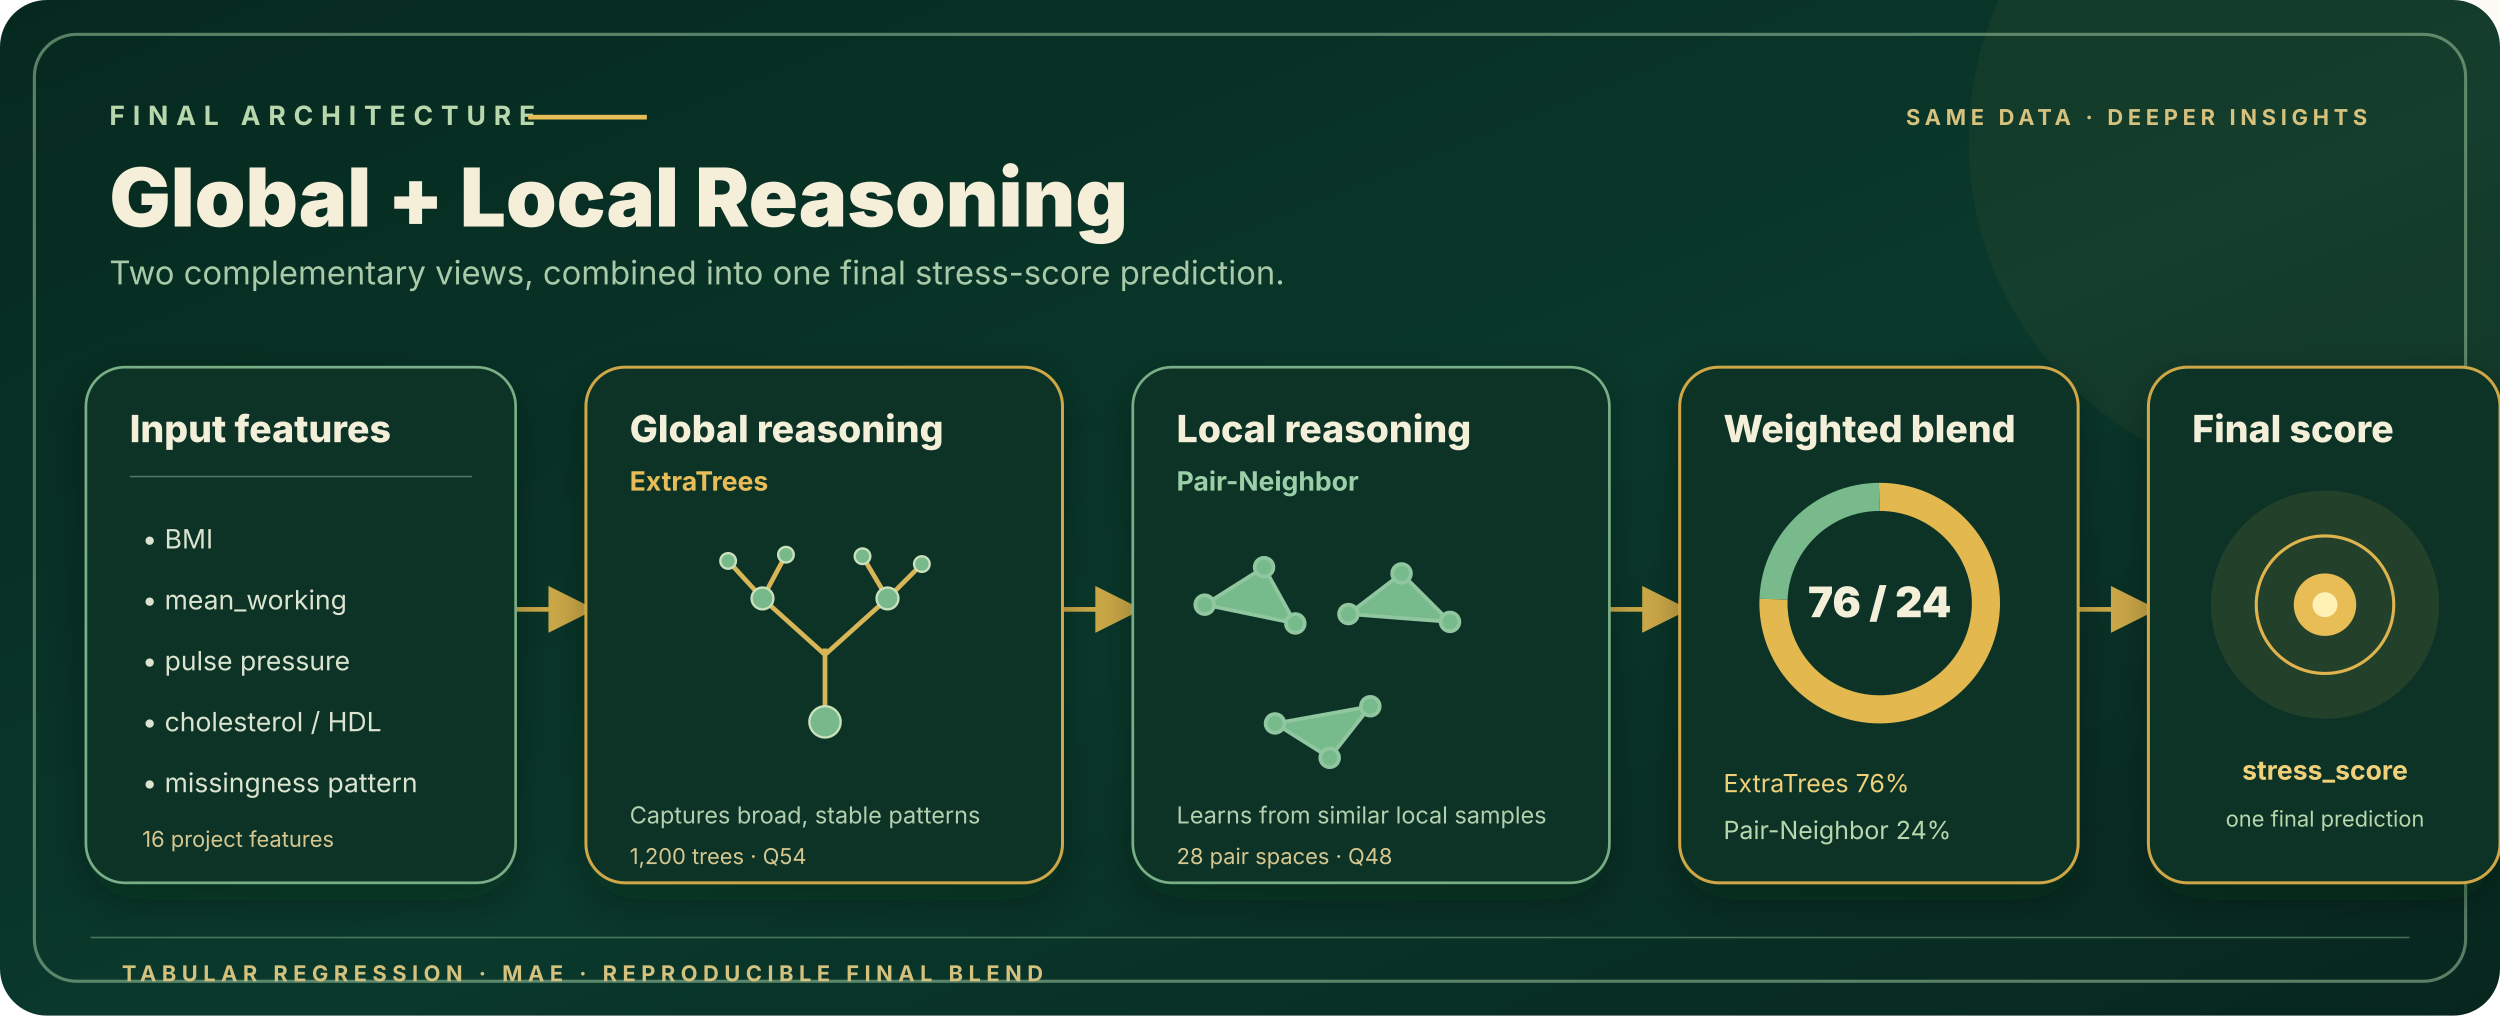
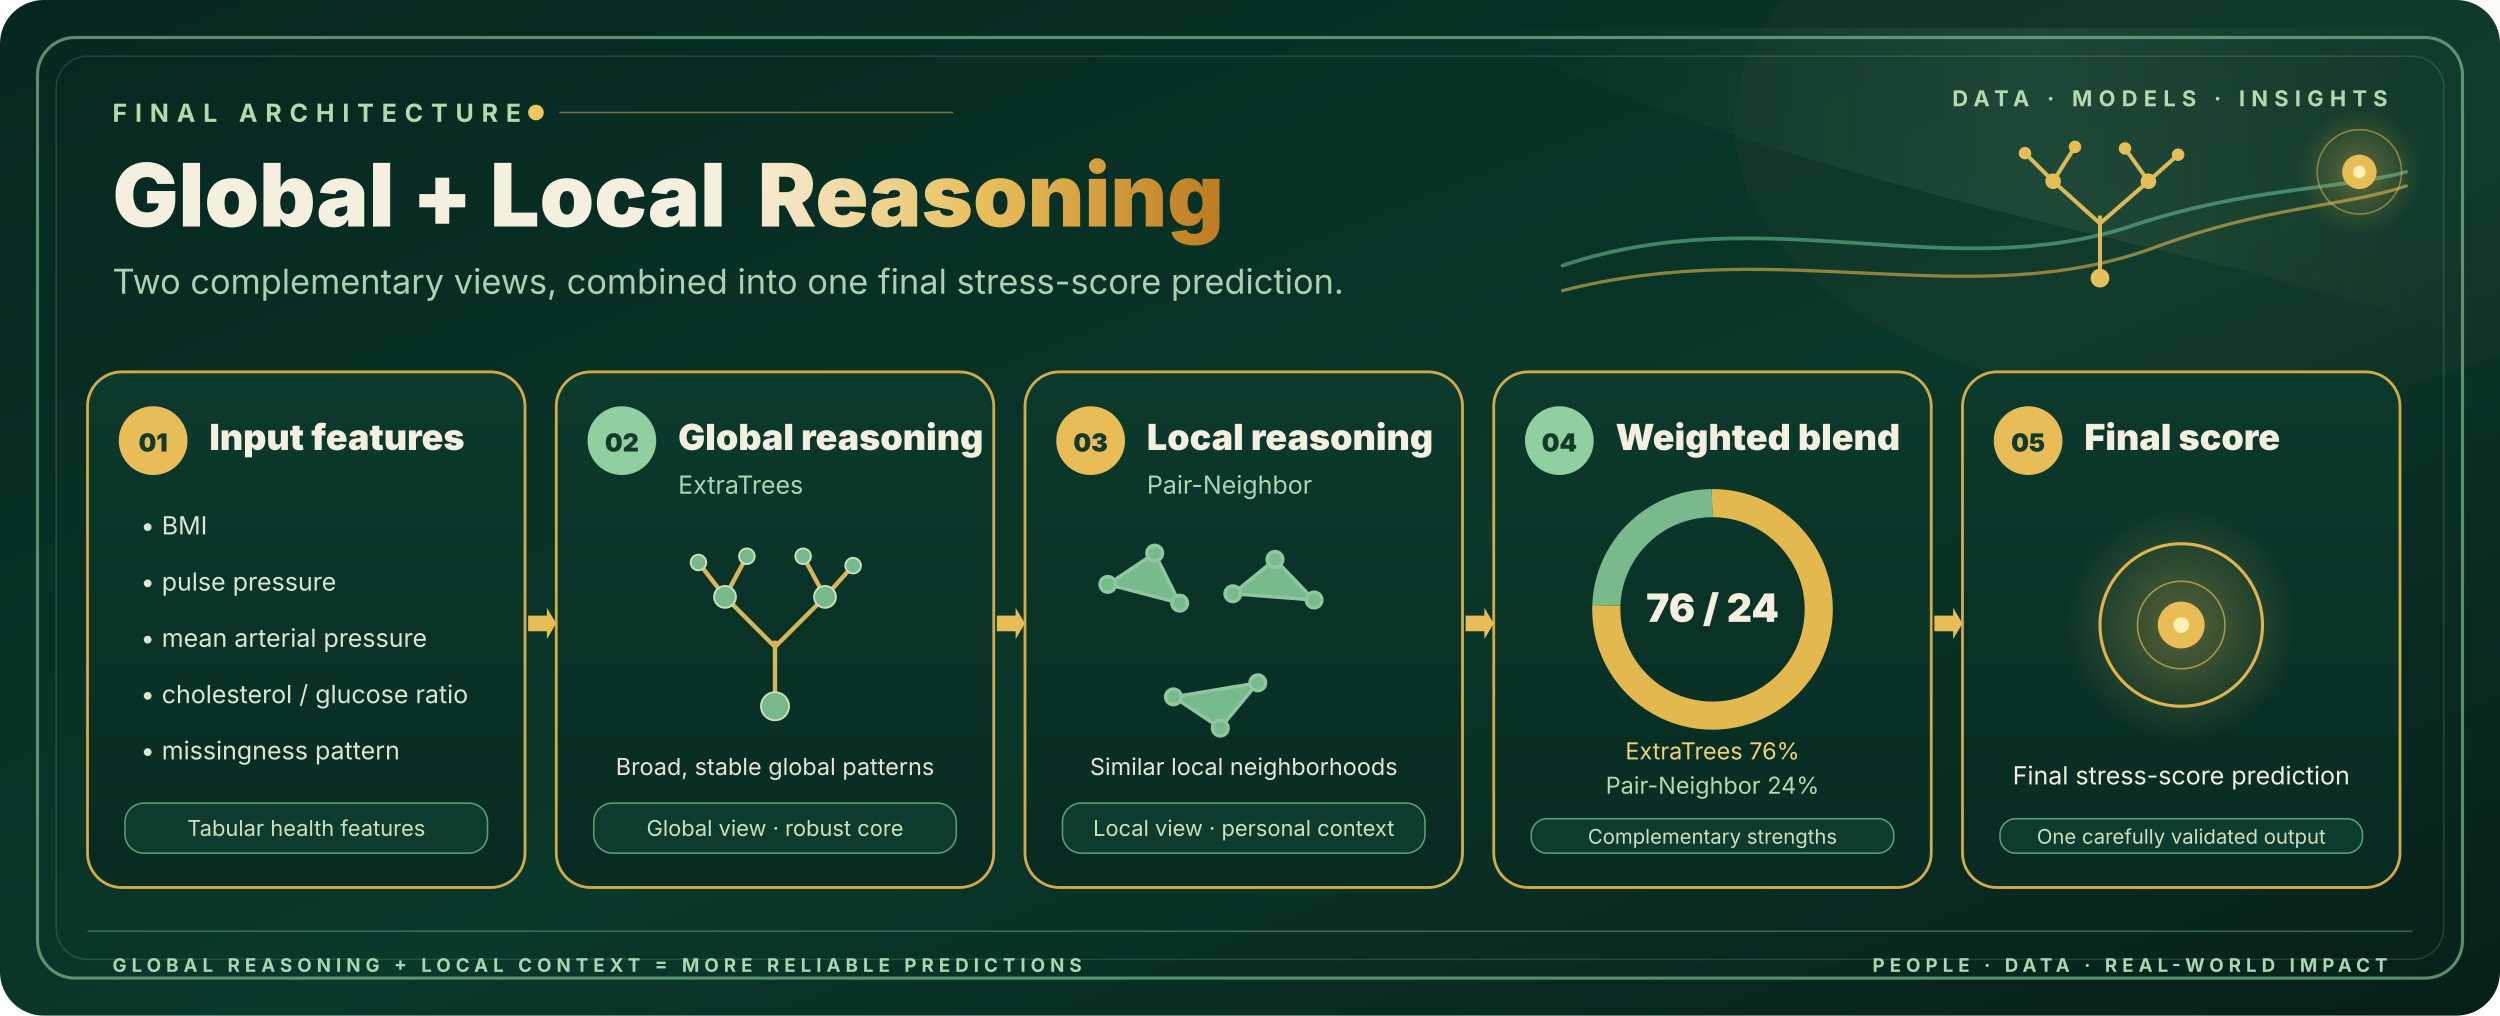
<svg xmlns="http://www.w3.org/2000/svg" width="1600" height="650" viewBox="0 0 1600 650" role="img" aria-labelledby="title desc">
  <defs>
    <linearGradient id="bg" x1="0" y1="0" x2="1" y2="1">
-       <stop stop-color="#06291f" />
-       <stop offset=".55" stop-color="#0a392c" />
-       <stop offset="1" stop-color="#07261e" />
+       <stop stop-color="#06271f" />
+       <stop offset=".56" stop-color="#0a382b" />
+       <stop offset="1" stop-color="#071f19" />
    </linearGradient>
    <linearGradient id="gold" x1="0" y1="0" x2="1" y2="0">
-       <stop stop-color="#f7ebc2" />
-       <stop offset=".5" stop-color="#e8bd58" />
-       <stop offset="1" stop-color="#b77a20" />
+       <stop stop-color="#f6ead0" />
+       <stop offset=".5" stop-color="#e7bd58" />
+       <stop offset="1" stop-color="#bd7c22" />
    </linearGradient>
-     <filter id="shadow" x="-20%" y="-20%" width="140%" height="150%">
-       <feDropShadow dx="0" dy="10" stdDeviation="14" flood-color="#00150f" flood-opacity=".34" />
-     </filter>
-     <marker id="arrow" markerWidth="10" markerHeight="10" refX="8" refY="5" orient="auto">
-       <path d="M0 0L10 5L0 10Z" fill="#e5b94d" />
-     </marker>
+     <linearGradient id="card" x1="0" y1="0" x2="0" y2="1">
+       <stop stop-color="#0c3a2d" />
+       <stop offset="1" stop-color="#082b22" />
+     </linearGradient>
+     <linearGradient id="beam" x1="0" y1="0" x2="1" y2="0">
+       <stop stop-color="#6bb589" stop-opacity="0" />
+       <stop offset=".58" stop-color="#9ed7ae" stop-opacity=".18" />
+       <stop offset="1" stop-color="#e9bd58" stop-opacity="0" />
+     </linearGradient>
+     <radialGradient id="halo">
+       <stop stop-color="#e8bd58" stop-opacity=".34" />
+       <stop offset="1" stop-color="#e8bd58" stop-opacity="0" />
+     </radialGradient>
  </defs>
-   <rect width="1600" height="650" rx="30" fill="url(#bg)" />
-   <rect x="22" y="22" width="1556" height="606" rx="27" fill="none" stroke="#9bc69f" stroke-opacity=".55" stroke-width="2" />
-   <circle cx="1480" cy="90" r="220" fill="#dbad43" opacity=".05" />
+   <rect width="1600" height="650" rx="28" fill="url(#bg)" />
+   <rect x="24" y="24" width="1552" height="602" rx="24" fill="none" stroke="#79b88d" stroke-opacity=".72" stroke-width="2" />
+   <rect x="36" y="36" width="1528" height="578" rx="20" fill="none" stroke="#83c69a" stroke-opacity=".20" />
+   <ellipse cx="1420" cy="80" rx="310" ry="180" fill="#d6ae47" opacity=".035" />
+   <path d="M940 18 L1570 18 L1570 212 C1398 152 1178 132 940 18Z" fill="url(#beam)" opacity=".55" />
  <g font-family="Inter, Arial, sans-serif">
-     <text x="70" y="80" font-size="17" font-weight="700" letter-spacing="5" fill="#b8d7ad">FINAL ARCHITECTURE</text>
-     <line x1="338" y1="75" x2="414" y2="75" stroke="#e7bd58" stroke-width="3" />
-     <text x="70" y="145" font-size="52" font-weight="850" fill="#f5efd9">Global + Local Reasoning</text>
-     <text x="70" y="182" font-size="21" fill="#a9caa8">Two complementary views, combined into one final stress-score prediction.</text>
-     <text x="1515" y="80" text-anchor="end" font-size="14" font-weight="700" letter-spacing="3" fill="#d6c17d">SAME DATA · DEEPER INSIGHTS</text>
+     <text x="72" y="78" font-size="16" font-weight="700" letter-spacing="5" fill="#b5d8ae">FINAL ARCHITECTURE</text>
+     <circle cx="343" cy="72" r="5" fill="#edc65d" />
+     <line x1="358" y1="72" x2="610" y2="72" stroke="#d4aa45" stroke-opacity=".55" />
+     <text x="72" y="145" font-size="56" font-weight="850" fill="#f5efdf">Global + Local</text>
+     <text x="485" y="145" font-size="56" font-weight="850" fill="url(#gold)">Reasoning</text>
+     <text x="72" y="188" font-size="22" fill="#afd0ae">Two complementary views, combined into one final stress-score prediction.</text>
+     <text x="1528" y="68" text-anchor="end" font-size="14" font-weight="700" letter-spacing="4" fill="#b5d8ae">DATA · MODELS · INSIGHTS</text>
  </g>
-   <g fill="none" stroke="#e5b94d" stroke-width="3" marker-end="url(#arrow)" opacity=".9">
-     <path d="M330 390H375" />
-     <path d="M680 390H725" />
-     <path d="M1030 390H1075" />
-     <path d="M1330 390H1375" />
+   <g fill="none" stroke-linecap="round">
+     <path d="M1000 170 C1130 126 1248 184 1366 144 C1438 120 1500 121 1540 110" stroke="#64b58a" stroke-width="2.4" opacity=".62" />
+     <path d="M1000 186 C1140 150 1262 202 1380 158 C1450 132 1502 132 1540 119" stroke="#e1b54d" stroke-width="2.1" opacity=".60" />
  </g>
-   <g transform="translate(55 235)" font-family="Inter, Arial, sans-serif" filter="url(#shadow)">
+   <g transform="translate(1280 86)" stroke="#dbb85a" stroke-width="2.6" fill="none">
+     <path d="M64 92V52M64 57L34 30M64 57L95 30M34 30L16 12M34 30L48 8M95 30L80 9M95 30L114 13" />
+     <g fill="#e6bd56" stroke="none">
+       <circle cx="64" cy="92" r="6" />
+       <circle cx="34" cy="30" r="5" />
+       <circle cx="95" cy="30" r="5" />
+       <circle cx="16" cy="12" r="4" />
+       <circle cx="48" cy="8" r="4" />
+       <circle cx="80" cy="9" r="4" />
+       <circle cx="114" cy="13" r="4" />
+     </g>
+   </g>
+   <g transform="translate(1510 110)">
+     <circle r="40" fill="url(#halo)" />
+     <circle r="27" fill="none" stroke="#dfb44c" stroke-opacity=".55" />
+     <circle r="11" fill="#e8bd56">
+       <animate attributeName="opacity" values=".65;1;.65" dur="8s" repeatCount="indefinite" />
+     </circle>
+     <circle r="4" fill="#fff1b6" />
+   </g>
+   <g transform="translate(56 238)" font-family="Inter, Arial, sans-serif">
    <g>
-       <rect width="275" height="330" rx="25" fill="#0b3328" stroke="#79af86" stroke-width="1.7" />
-       <text x="28" y="48" font-size="24" font-weight="800" fill="#f4efd9">Input features</text>
-       <line x1="28" y1="70" x2="247" y2="70" stroke="#527662" />
-       <g font-size="17" fill="#dce4cf">
-         <text x="36" y="116">• BMI</text>
-         <text x="36" y="155">• mean_working</text>
-         <text x="36" y="194">• pulse pressure</text>
-         <text x="36" y="233">• cholesterol / HDL</text>
-         <text x="36" y="272">• missingness pattern</text>
+       <rect width="280" height="330" rx="22" fill="url(#card)" stroke="#d3aa49" stroke-width="1.8" />
+       <circle cx="42" cy="44" r="22" fill="#e8bd58" />
+       <text x="42" y="51" text-anchor="middle" font-size="16" font-weight="850" fill="#143a2c">01</text>
+       <text x="78" y="50" font-size="23" font-weight="850" fill="#f5efdf">Input features</text>
+       <g font-size="16" fill="#dbe7d2">
+         <text x="34" y="104">• BMI</text>
+         <text x="34" y="140">• pulse pressure</text>
+         <text x="34" y="176">• mean arterial pressure</text>
+         <text x="34" y="212">• cholesterol / glucose ratio</text>
+         <text x="34" y="248">• missingness pattern</text>
      </g>
-       <text x="36" y="307" font-size="14" fill="#d6c78f">16 project features</text>
+       <rect x="24" y="276" width="232" height="32" rx="12" fill="#0d3c2f" stroke="#5b9e73" />
+       <text x="140" y="297" text-anchor="middle" font-size="14" fill="#cde0bc">Tabular health features</text>
    </g>
-     <g transform="translate(320 0)">
-       <rect width="305" height="330" rx="25" fill="#0b3328" stroke="#d0a746" stroke-width="1.9" />
-       <text x="28" y="48" font-size="24" font-weight="800" fill="#f4efd9">Global reasoning</text>
-       <text x="28" y="79" font-size="17" font-weight="700" fill="#e8bd58">ExtraTrees</text>
-       <g transform="translate(75 112)" stroke="#d8b657" stroke-width="3" fill="none">
-         <path d="M78 115V68M78 72L38 36M78 72L118 36M38 36L16 12M38 36L53 8M118 36L102 9M118 36L140 14" />
-         <g fill="#78b98b" stroke="#cae1bc" stroke-width="1.5">
-           <circle cx="78" cy="115" r="10" />
-           <circle cx="38" cy="36" r="7" />
-           <circle cx="118" cy="36" r="7" />
-           <circle cx="16" cy="12" r="5" />
-           <circle cx="53" cy="8" r="5" />
-           <circle cx="102" cy="9" r="5" />
-           <circle cx="140" cy="14" r="5" />
+     <g transform="translate(300)">
+       <rect width="280" height="330" rx="22" fill="url(#card)" stroke="#d3aa49" stroke-width="1.8" />
+       <circle cx="42" cy="44" r="22" fill="#8fcfa0" />
+       <text x="42" y="51" text-anchor="middle" font-size="16" font-weight="850" fill="#143a2c">02</text>
+       <text x="78" y="50" font-size="23" font-weight="850" fill="#f5efdf">Global reasoning</text>
+       <text x="78" y="78" font-size="16" fill="#a9d7b1">ExtraTrees</text>
+       <g transform="translate(78 106)" stroke="#d8b657" stroke-width="2.8" fill="none">
+         <path d="M62 108V66M62 70L30 38M62 70L94 38M30 38L13 16M30 38L44 12M94 38L80 12M94 38L112 18" />
+         <g fill="#78b98b" stroke="#cae1bc" stroke-width="1.2">
+           <circle cx="62" cy="108" r="9" />
+           <circle cx="30" cy="38" r="7" />
+           <circle cx="94" cy="38" r="7" />
+           <circle cx="13" cy="16" r="5" />
+           <circle cx="44" cy="12" r="5" />
+           <circle cx="80" cy="12" r="5" />
+           <circle cx="112" cy="18" r="5" />
        </g>
      </g>
-       <text x="28" y="292" font-size="15" fill="#b4d0ae">Captures broad, stable patterns</text>
-       <text x="28" y="318" font-size="14" fill="#d6c78f">1,200 trees · Q54</text>
+       <text x="140" y="258" text-anchor="middle" font-size="15" fill="#e8e5d7">Broad, stable global patterns</text>
+       <rect x="24" y="276" width="232" height="32" rx="12" fill="#0d3c2f" stroke="#5b9e73" />
+       <text x="140" y="297" text-anchor="middle" font-size="14" fill="#cde0bc">Global view · robust core</text>
    </g>
-     <g transform="translate(670 0)">
-       <rect width="305" height="330" rx="25" fill="#0b3328" stroke="#79af86" stroke-width="1.7" />
-       <text x="28" y="48" font-size="24" font-weight="800" fill="#f4efd9">Local reasoning</text>
-       <text x="28" y="79" font-size="17" font-weight="700" fill="#9bcfa7">Pair-Neighbor</text>
-       <g transform="translate(46 122)" stroke="#91c7a0" stroke-width="2.4" fill="#77ba8b">
-         <path d="M0 30L38 6L58 42L0 30M92 36L126 10L157 41L92 36M45 106L80 128L106 95L45 106" />
-         <circle cx="0" cy="30" r="6" />
-         <circle cx="38" cy="6" r="6" />
-         <circle cx="58" cy="42" r="6" />
-         <circle cx="92" cy="36" r="6" />
-         <circle cx="126" cy="10" r="6" />
-         <circle cx="157" cy="41" r="6" />
-         <circle cx="45" cy="106" r="6" />
-         <circle cx="80" cy="128" r="6" />
-         <circle cx="106" cy="95" r="6" />
+     <g transform="translate(600)">
+       <rect width="280" height="330" rx="22" fill="url(#card)" stroke="#d3aa49" stroke-width="1.8" />
+       <circle cx="42" cy="44" r="22" fill="#e8bd58" />
+       <text x="42" y="51" text-anchor="middle" font-size="16" font-weight="850" fill="#143a2c">03</text>
+       <text x="78" y="50" font-size="23" font-weight="850" fill="#f5efdf">Local reasoning</text>
+       <text x="78" y="78" font-size="16" fill="#a9d7b1">Pair-Neighbor</text>
+       <g transform="translate(53 108)" stroke="#91c7a0" stroke-width="2.2" fill="#77ba8b">
+         <path d="M0 28L30 8L46 40L0 28M80 34L107 12L132 38L80 34M42 100L72 120L96 91L42 100" />
+         <circle cx="0" cy="28" r="5" />
+         <circle cx="30" cy="8" r="5" />
+         <circle cx="46" cy="40" r="5" />
+         <circle cx="80" cy="34" r="5" />
+         <circle cx="107" cy="12" r="5" />
+         <circle cx="132" cy="38" r="5" />
+         <circle cx="42" cy="100" r="5" />
+         <circle cx="72" cy="120" r="5" />
+         <circle cx="96" cy="91" r="5" />
      </g>
-       <text x="28" y="292" font-size="15" fill="#b4d0ae">Learns from similar local samples</text>
-       <text x="28" y="318" font-size="14" fill="#d6c78f">28 pair spaces · Q48</text>
+       <text x="140" y="258" text-anchor="middle" font-size="15" fill="#e8e5d7">Similar local neighborhoods</text>
+       <rect x="24" y="276" width="232" height="32" rx="12" fill="#0d3c2f" stroke="#5b9e73" />
+       <text x="140" y="297" text-anchor="middle" font-size="14" fill="#cde0bc">Local view · personal context</text>
    </g>
-     <g transform="translate(1020 0)">
-       <rect width="255" height="330" rx="25" fill="#0b3328" stroke="#d0a746" stroke-width="1.9" />
-       <text x="28" y="48" font-size="24" font-weight="800" fill="#f4efd9">Weighted blend</text>
-       <circle cx="128" cy="151" r="68" fill="none" stroke="#e3b84f" stroke-width="18" stroke-dasharray="323 104" transform="rotate(-90 128 151)" />
-       <circle cx="128" cy="151" r="68" fill="none" stroke="#78ba8c" stroke-width="18" stroke-dasharray="104 323" stroke-dashoffset="-323" transform="rotate(-90 128 151)" />
-       <text x="128" y="160" text-anchor="middle" font-size="27" font-weight="850" fill="#f4efd9">76 / 24</text>
-       <text x="28" y="272" font-size="16" fill="#f0d078">ExtraTrees 76%</text>
-       <text x="28" y="302" font-size="16" fill="#b8d7ad">Pair-Neighbor 24%</text>
+     <g transform="translate(900)">
+       <rect width="280" height="330" rx="22" fill="url(#card)" stroke="#d3aa49" stroke-width="1.8" />
+       <circle cx="42" cy="44" r="22" fill="#8fcfa0" />
+       <text x="42" y="51" text-anchor="middle" font-size="16" font-weight="850" fill="#143a2c">04</text>
+       <text x="78" y="50" font-size="23" font-weight="850" fill="#f5efdf">Weighted blend</text>
+       <g transform="translate(140 152)">
+         <circle r="68" fill="none" stroke="#e3b84f" stroke-width="18" stroke-dasharray="323 104" transform="rotate(-90)" />
+         <circle r="68" fill="none" stroke="#78ba8c" stroke-width="18" stroke-dasharray="104 323" stroke-dashoffset="-323" transform="rotate(-90)" />
+         <text y="8" text-anchor="middle" font-size="25" font-weight="850" fill="#f5efdf">76 / 24</text>
+       </g>
+       <text x="140" y="248" text-anchor="middle" font-size="15" fill="#f0d078">ExtraTrees 76%</text>
+       <text x="140" y="270" text-anchor="middle" font-size="15" fill="#b8d7ad">Pair-Neighbor 24%</text>
+       <rect x="24" y="286" width="232" height="22" rx="10" fill="#0d3c2f" stroke="#5b9e73" />
+       <text x="140" y="302" text-anchor="middle" font-size="13" fill="#cde0bc">Complementary strengths</text>
    </g>
-     <g transform="translate(1320 0)">
-       <rect width="225" height="330" rx="25" fill="#0b3328" stroke="#d0a746" stroke-width="1.9" />
-       <text x="28" y="48" font-size="24" font-weight="800" fill="#f4efd9">Final score</text>
-       <circle cx="113" cy="152" r="73" fill="#d9a83f" opacity=".12" />
-       <circle cx="113" cy="152" r="44" fill="none" stroke="#dfb34d" stroke-width="2" />
-       <circle cx="113" cy="152" r="20" fill="#e8bd56" />
-       <circle cx="113" cy="152" r="8" fill="#fff0b4" />
-       <text x="113" y="264" text-anchor="middle" font-size="17" font-weight="700" fill="#f0d078">stress_score</text>
-       <text x="113" y="294" text-anchor="middle" font-size="14" fill="#b8d7ad">one final prediction</text>
+     <g transform="translate(1200)">
+       <rect width="280" height="330" rx="22" fill="url(#card)" stroke="#d3aa49" stroke-width="1.8" />
+       <circle cx="42" cy="44" r="22" fill="#e8bd58" />
+       <text x="42" y="51" text-anchor="middle" font-size="16" font-weight="850" fill="#143a2c">05</text>
+       <text x="78" y="50" font-size="23" font-weight="850" fill="#f5efdf">Final score</text>
+       <g transform="translate(140 162)">
+         <circle r="75" fill="url(#halo)" />
+         <circle r="52" fill="none" stroke="#dfb34d" stroke-width="2" />
+         <circle r="28" fill="none" stroke="#e6bd58" stroke-opacity=".65" />
+         <circle r="15" fill="#e8bd56">
+           <animate attributeName="r" values="14;18;14" dur="8s" repeatCount="indefinite" />
+         </circle>
+         <circle r="5" fill="#fff0b4" />
+       </g>
+       <text x="140" y="264" text-anchor="middle" font-size="16" fill="#f5efdf">Final stress-score prediction</text>
+       <rect x="24" y="286" width="232" height="22" rx="10" fill="#0d3c2f" stroke="#5b9e73" />
+       <text x="140" y="302" text-anchor="middle" font-size="13" fill="#cde0bc">One carefully validated output</text>
    </g>
  </g>
-   <line x1="58" y1="600" x2="1542" y2="600" stroke="#79af86" stroke-opacity=".55" />
-   <text x="78" y="628" font-family="Inter,Arial,sans-serif" font-size="14" font-weight="700" letter-spacing="3.5" fill="#d5c17e">TABULAR REGRESSION · MAE · REPRODUCIBLE FINAL BLEND</text>
+   <g fill="#e8bd58">
+     <polygon points="338,394 350,394 350,389 356,399 350,409 350,404 338,404" />
+     <polygon points="638,394 650,394 650,389 656,399 650,409 650,404 638,404" />
+     <polygon points="938,394 950,394 950,389 956,399 950,409 950,404 938,404" />
+     <polygon points="1238,394 1250,394 1250,389 1256,399 1250,409 1250,404 1238,404" />
+   </g>
+   <line x1="56" y1="596" x2="1544" y2="596" stroke="#67a77e" stroke-opacity=".5" />
+   <g font-family="Inter,Arial,sans-serif" font-size="12" font-weight="700" letter-spacing="3.2">
+     <text x="72" y="622" fill="#a9d7b1">GLOBAL REASONING + LOCAL CONTEXT = MORE RELIABLE PREDICTIONS</text>
+     <text x="1528" y="622" text-anchor="end" fill="#a9d7b1">PEOPLE · DATA · REAL-WORLD IMPACT</text>
+   </g>
</svg>
